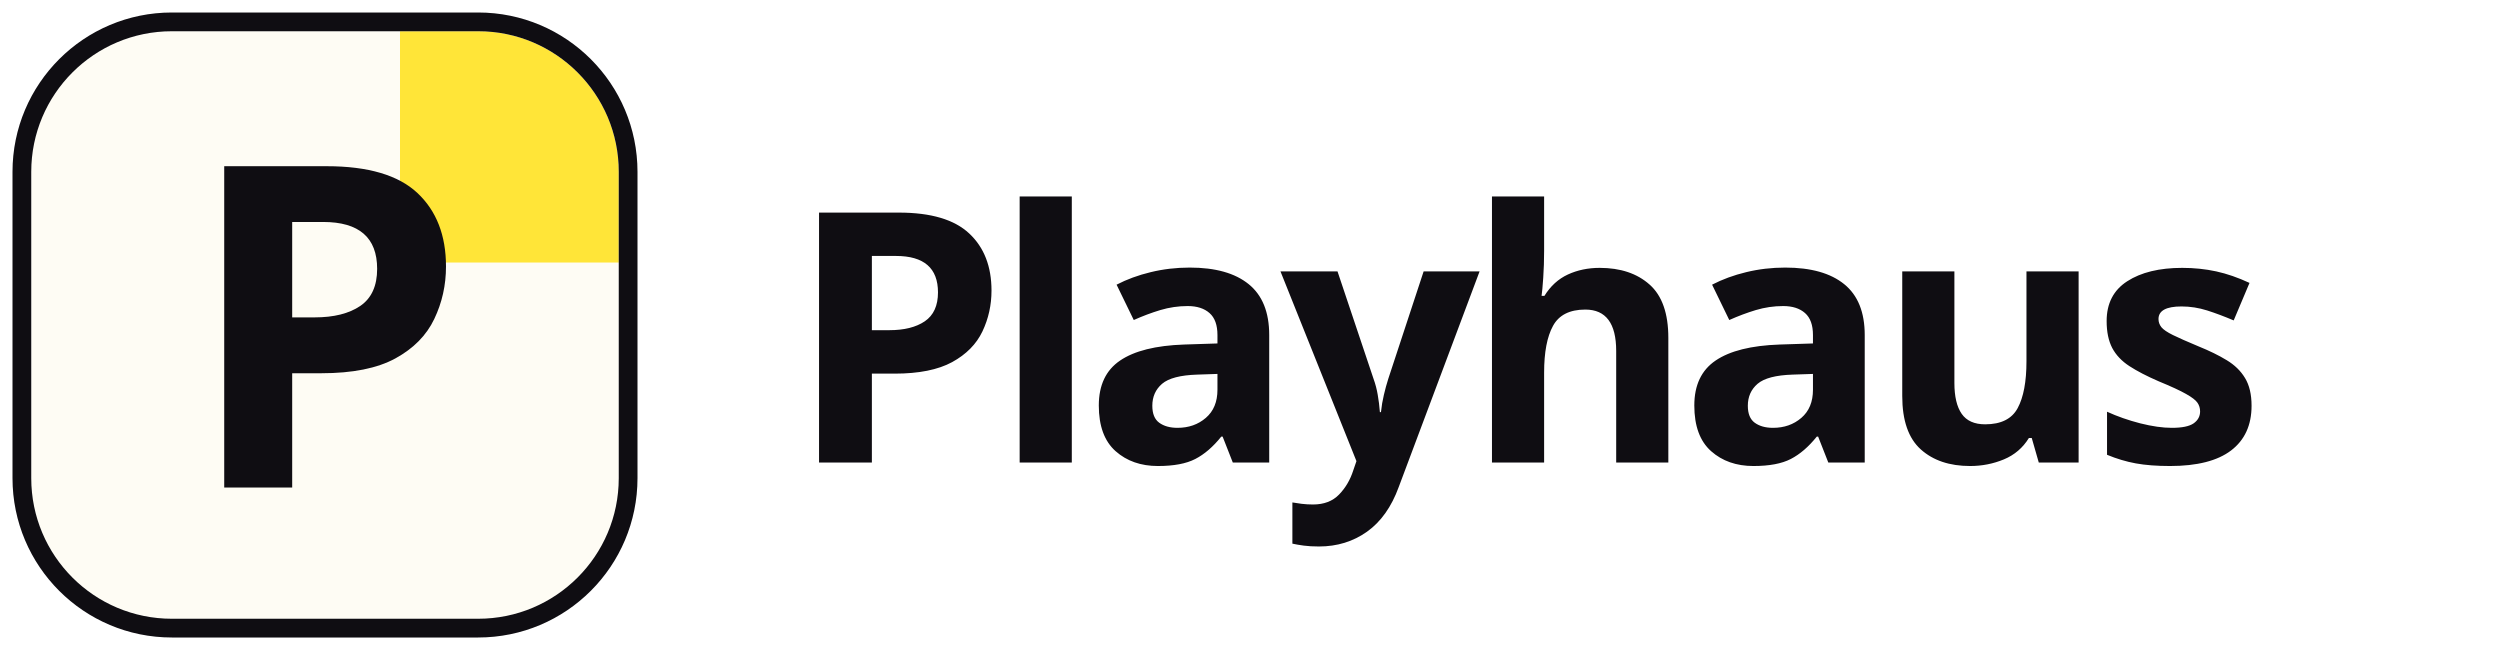
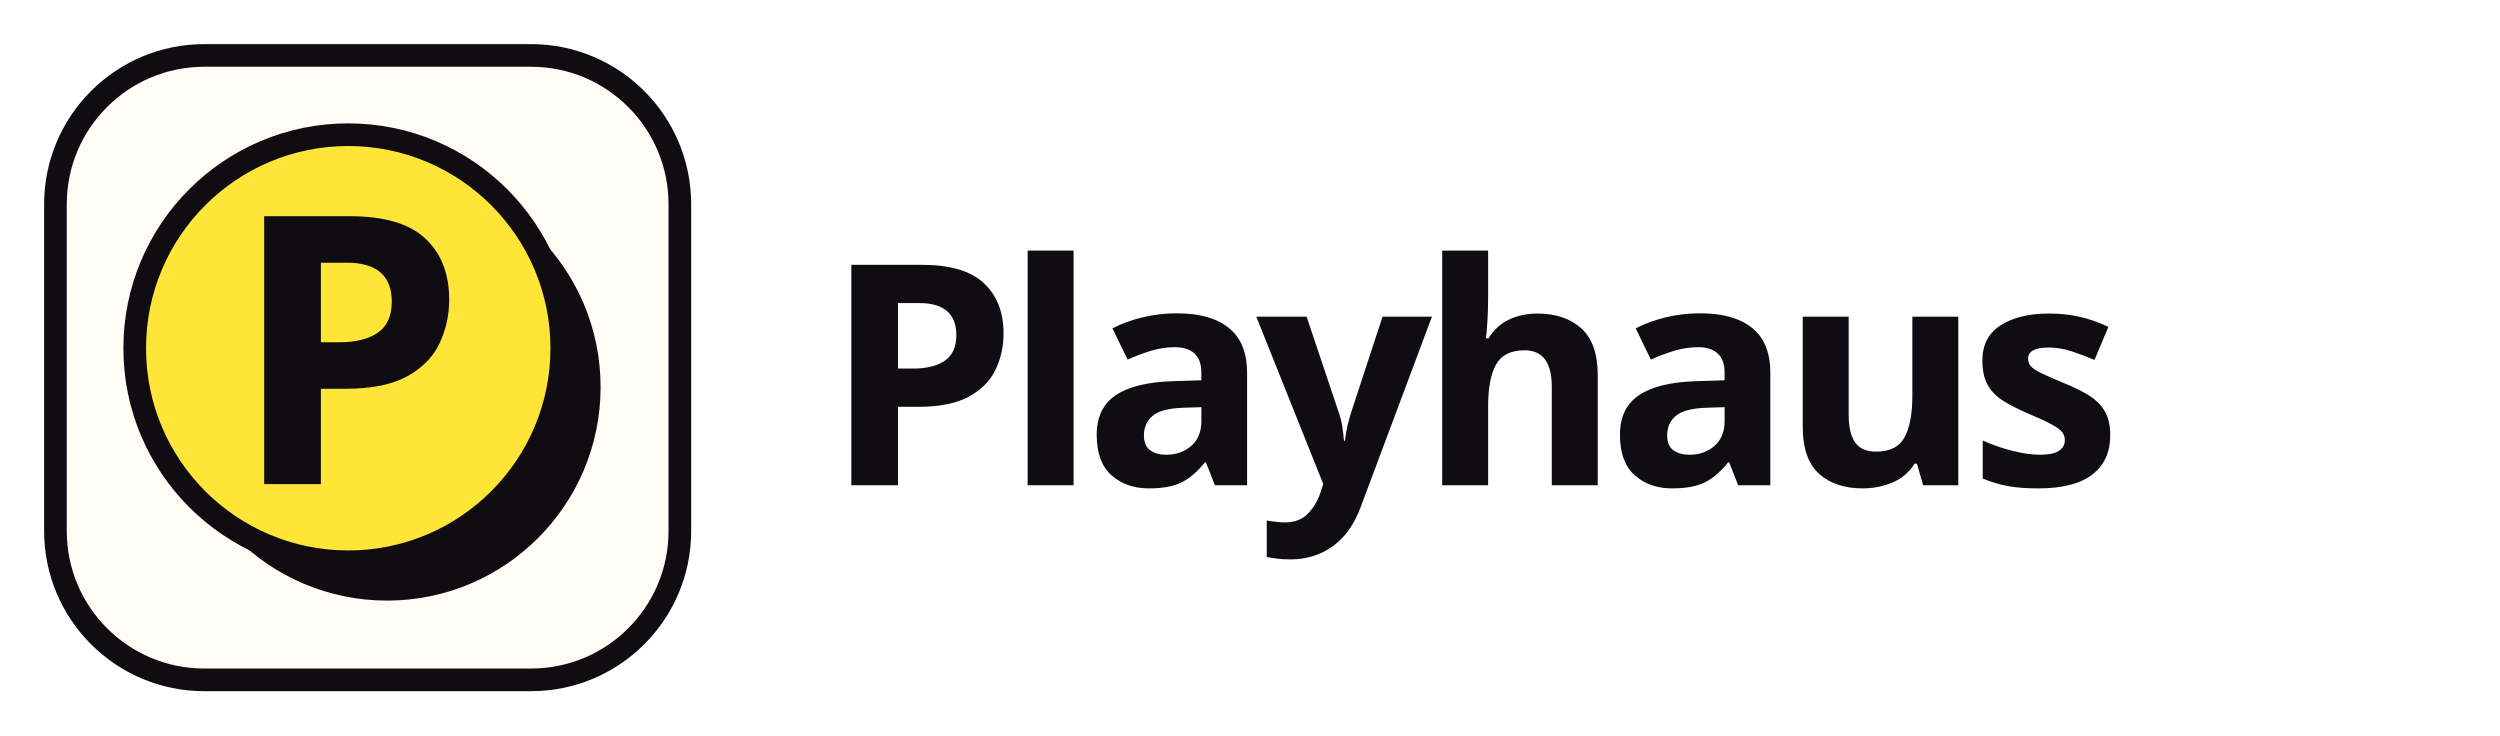
- <svg xmlns="http://www.w3.org/2000/svg" viewBox="0 0 400 104" width="1600" height="416" role="img" aria-label="Playhaus horizontal logo">
-   <defs>
-     <clipPath id="tile">
-       <rect x="5" y="5" width="94" height="94" rx="22.5" />
-     </clipPath>
-   </defs>
-   <rect x="5" y="5" width="94" height="94" rx="22.5" fill="#FEFCF4" />
-   <rect x="64" y="2" width="38" height="40" clip-path="url(#tile)" fill="#FFE538" />
-   <rect x="3.5" y="3.5" width="97" height="97" rx="24" fill="none" stroke="#0F0D12" stroke-width="3" />
-   <text x="52" y="78" text-anchor="middle" font-family="Outfit, sans-serif" font-size="72" font-weight="900" fill="#0F0D12">P</text>
-   <text x="126" y="74" font-family="Outfit, sans-serif" font-size="56" font-weight="900" letter-spacing="-2.4" fill="#0F0D12">Playhaus</text>
+ <svg xmlns="http://www.w3.org/2000/svg" viewBox="0 0 340 100" width="340" height="100" role="img" aria-label="Playhaus lockup">
+   <g transform="translate(6 6) scale(0.88)">
+     <rect x="1.75" y="1.75" width="96.5" height="96.5" rx="23" fill="#FEFCF4" stroke="#0F0D12" stroke-width="3.5" />
+     <circle cx="53" cy="53" r="33" fill="#0F0D12" />
+     <circle cx="47" cy="47" r="33" fill="#FFE538" stroke="#0F0D12" stroke-width="3.5" />
+     <text x="47" y="68" text-anchor="middle" font-family="Outfit,sans-serif" font-size="58" font-weight="900" fill="#0F0D12">P</text>
+   </g>
+   <text x="112" y="66" font-family="Outfit,sans-serif" font-size="42" font-weight="900" letter-spacing="-1.9" fill="#0F0D12">Playhaus</text>
</svg>
